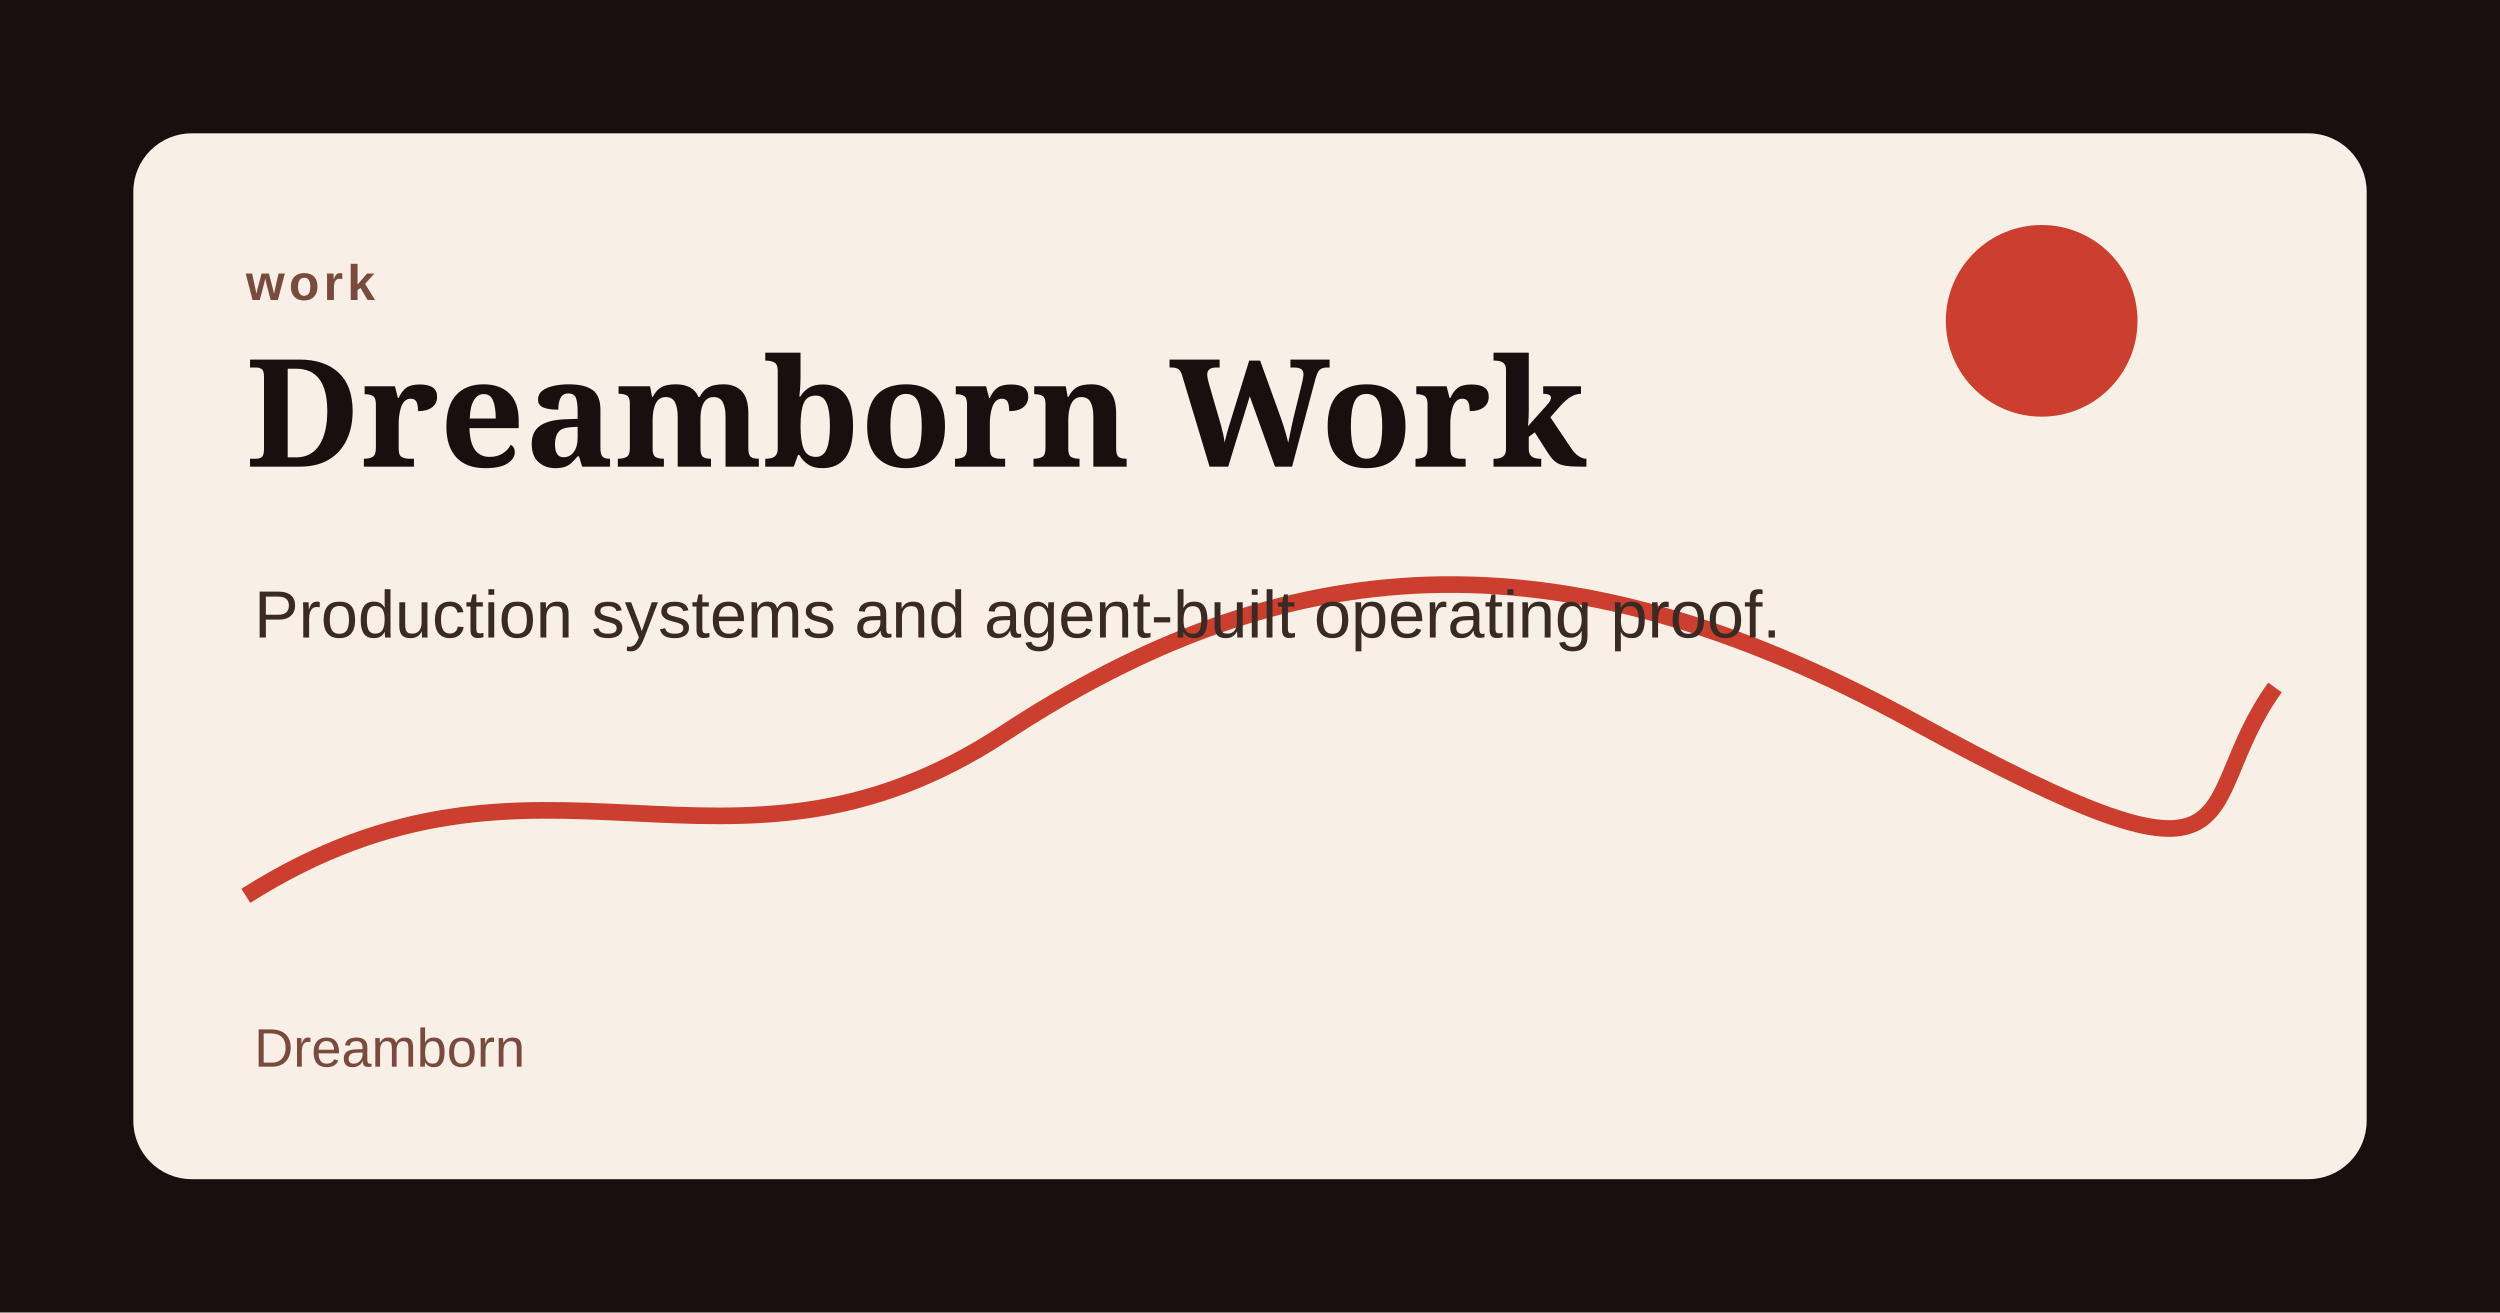
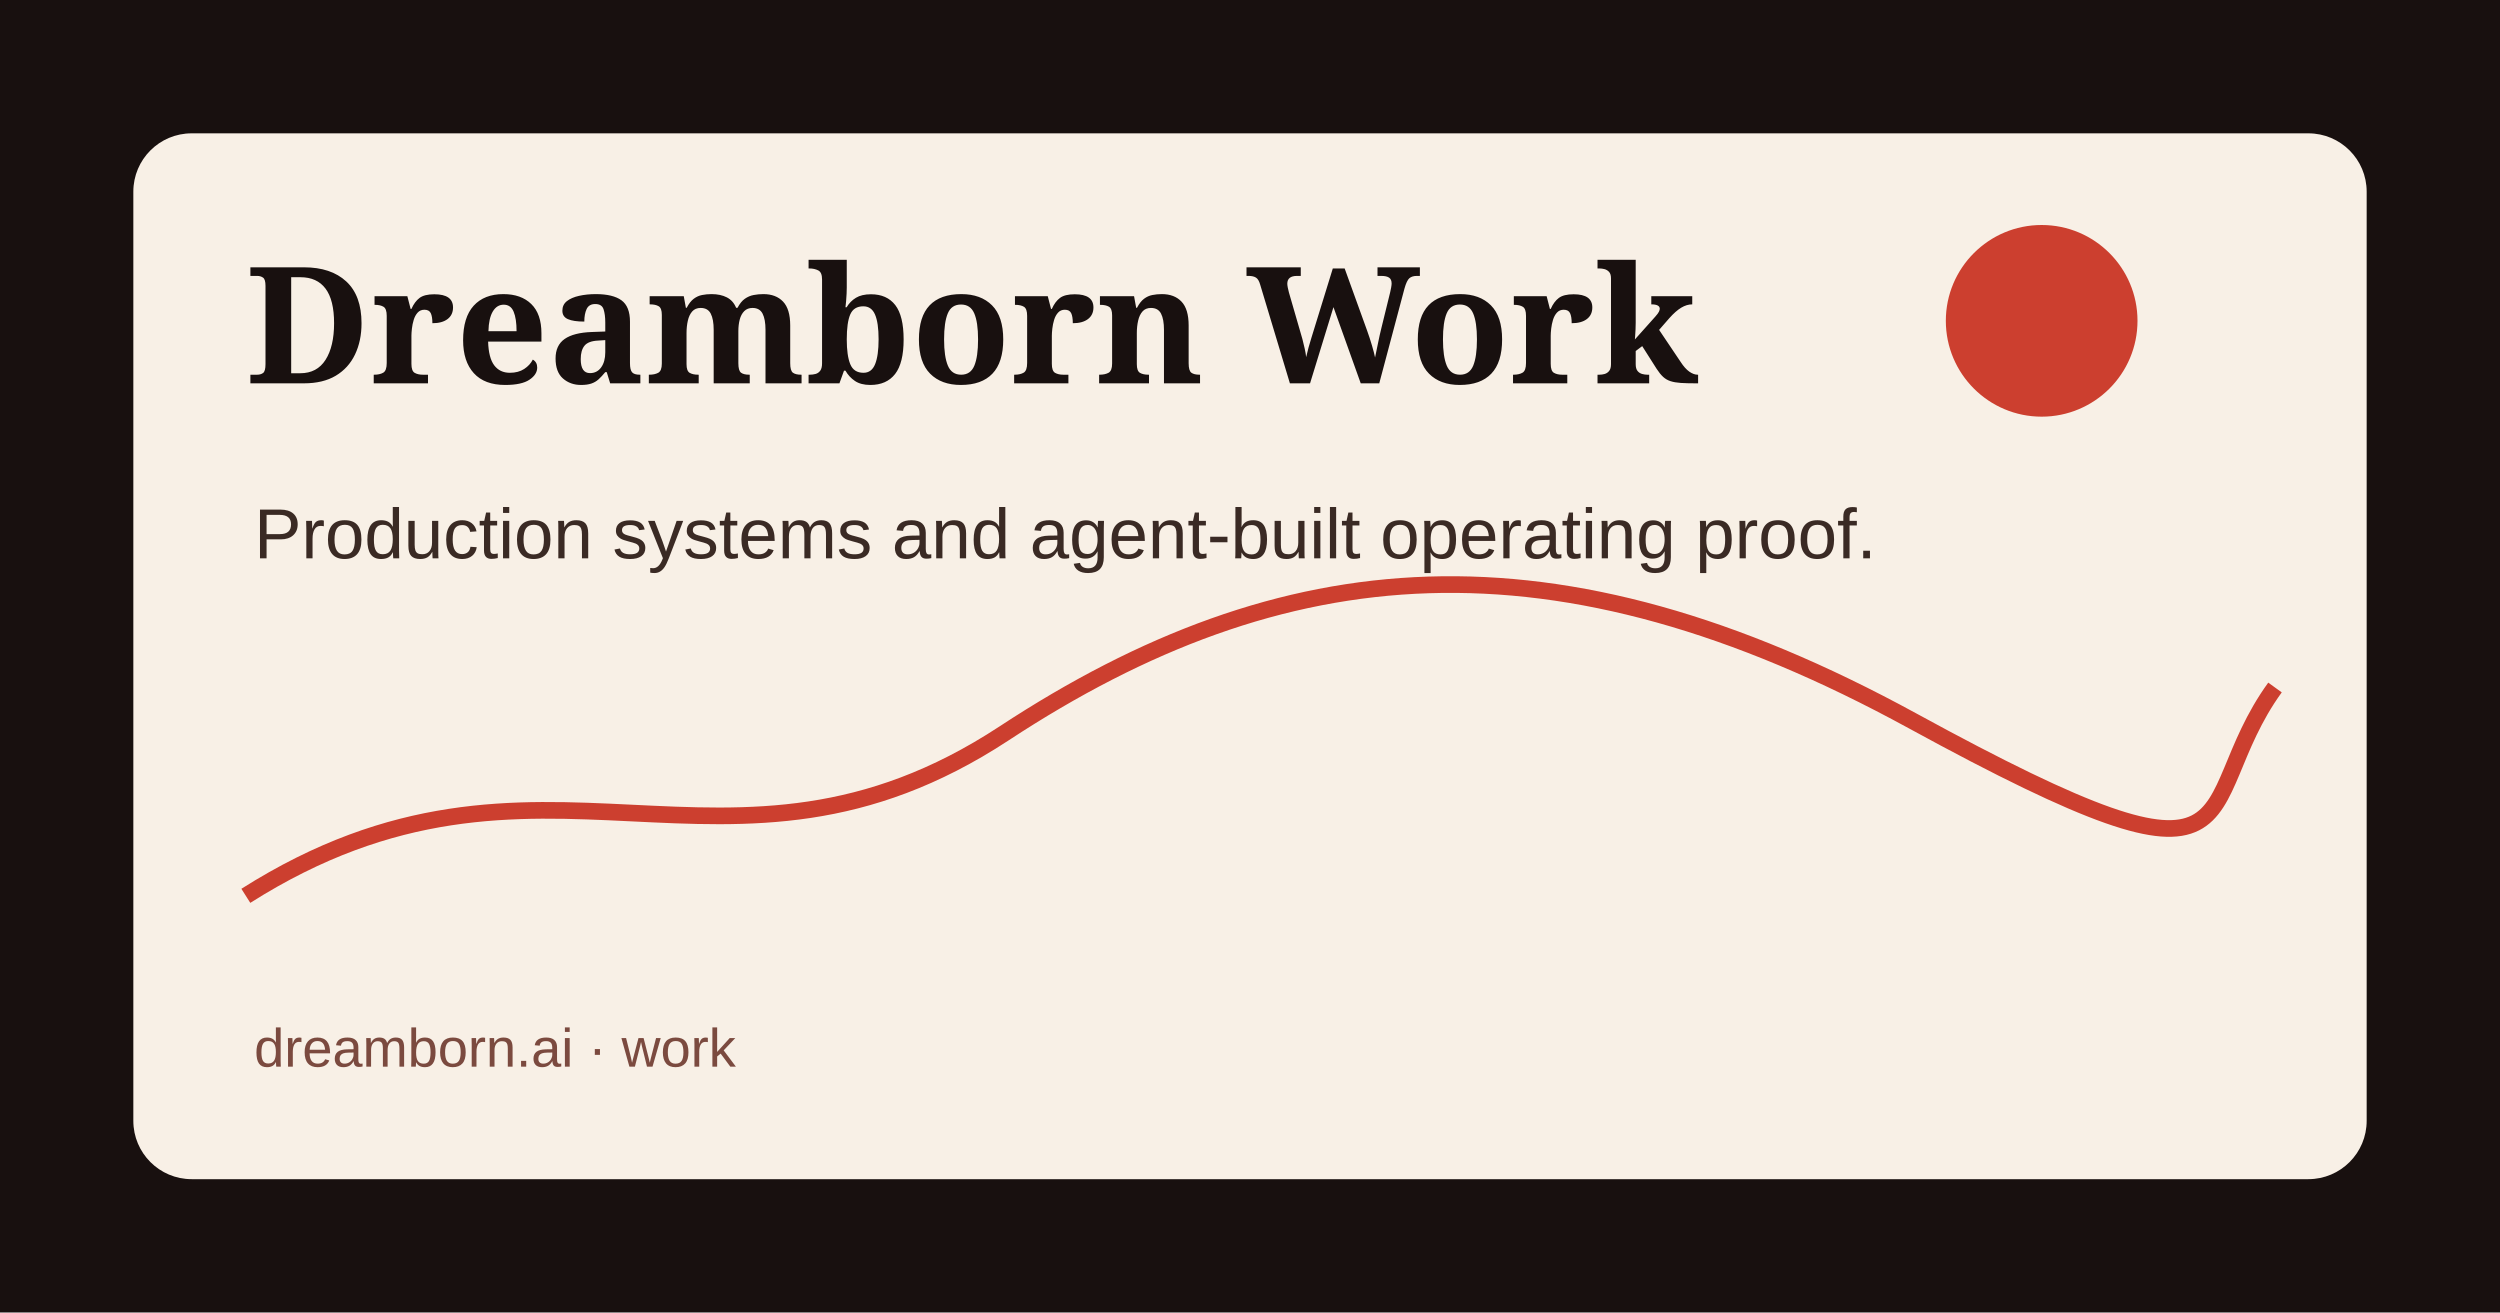
<svg xmlns="http://www.w3.org/2000/svg" width="1200" height="630" viewBox="0 0 1200 630" role="img" aria-labelledby="title desc">
  <rect width="1200" height="630" fill="#18100f" />
  <rect x="64" y="64" width="1072" height="502" rx="28" fill="#f8f0e6" />
  <circle cx="980" cy="154" r="46" fill="#cc3f2f" />
  <path d="M118 430 C260 340 348 440 482 352 S746 252 918 346 1050 388 1092 330" fill="none" stroke="#cc3f2f" stroke-width="8" />
-   <text x="118" y="144" fill="#7b4a3f" font-family="Arial, sans-serif" font-size="24" font-weight="700" letter-spacing="2">work</text>
-   <text x="118" y="224" fill="#18100f" font-family="Georgia, serif" font-size="72" font-weight="700">Dreamborn Work</text>
-   <text x="122" y="306" fill="#3a2a24" font-family="Arial, sans-serif" font-size="32">Production systems and agent-built operating proof.</text>
-   <text x="122" y="512" fill="#7b4a3f" font-family="Arial, sans-serif" font-size="26">Dreamborn</text>
+   <text x="118" y="184" fill="#18100f" font-family="Georgia, serif" font-size="78" font-weight="700">Dreamborn Work</text>
+   <text x="122" y="268" fill="#3a2a24" font-family="Arial, sans-serif" font-size="34">Production systems and agent-built operating proof.</text>
+   <text x="122" y="512" fill="#7b4a3f" font-family="Arial, sans-serif" font-size="26">dreamborn.ai · work</text>
</svg>
